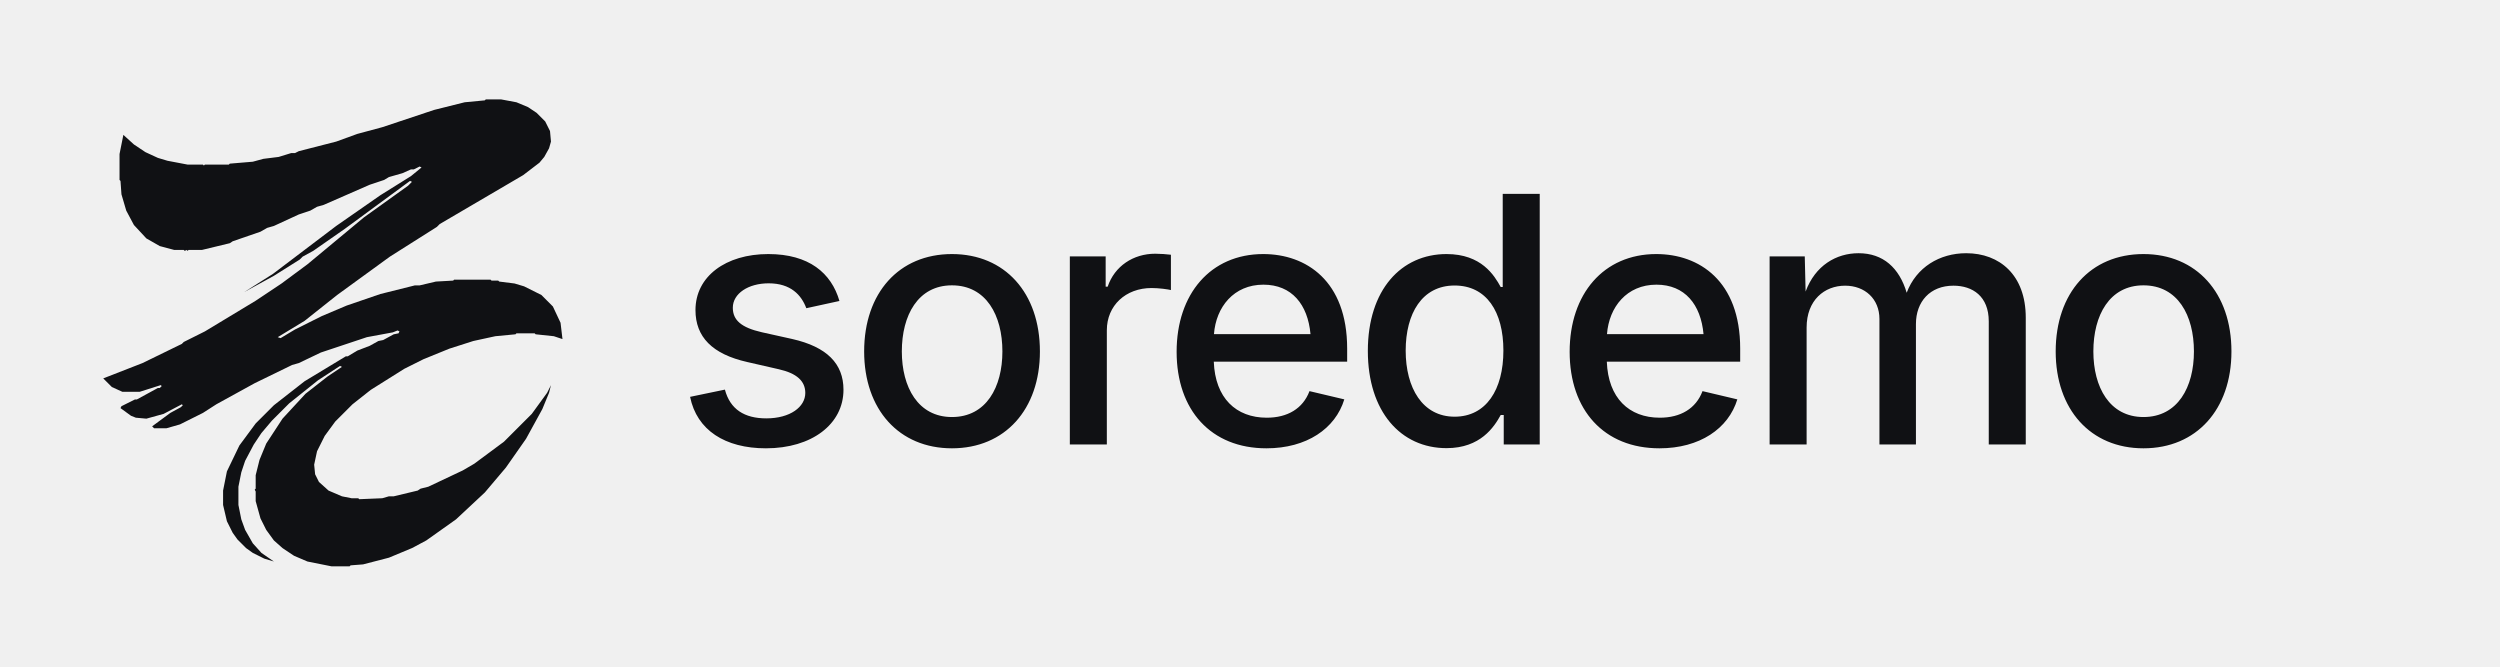
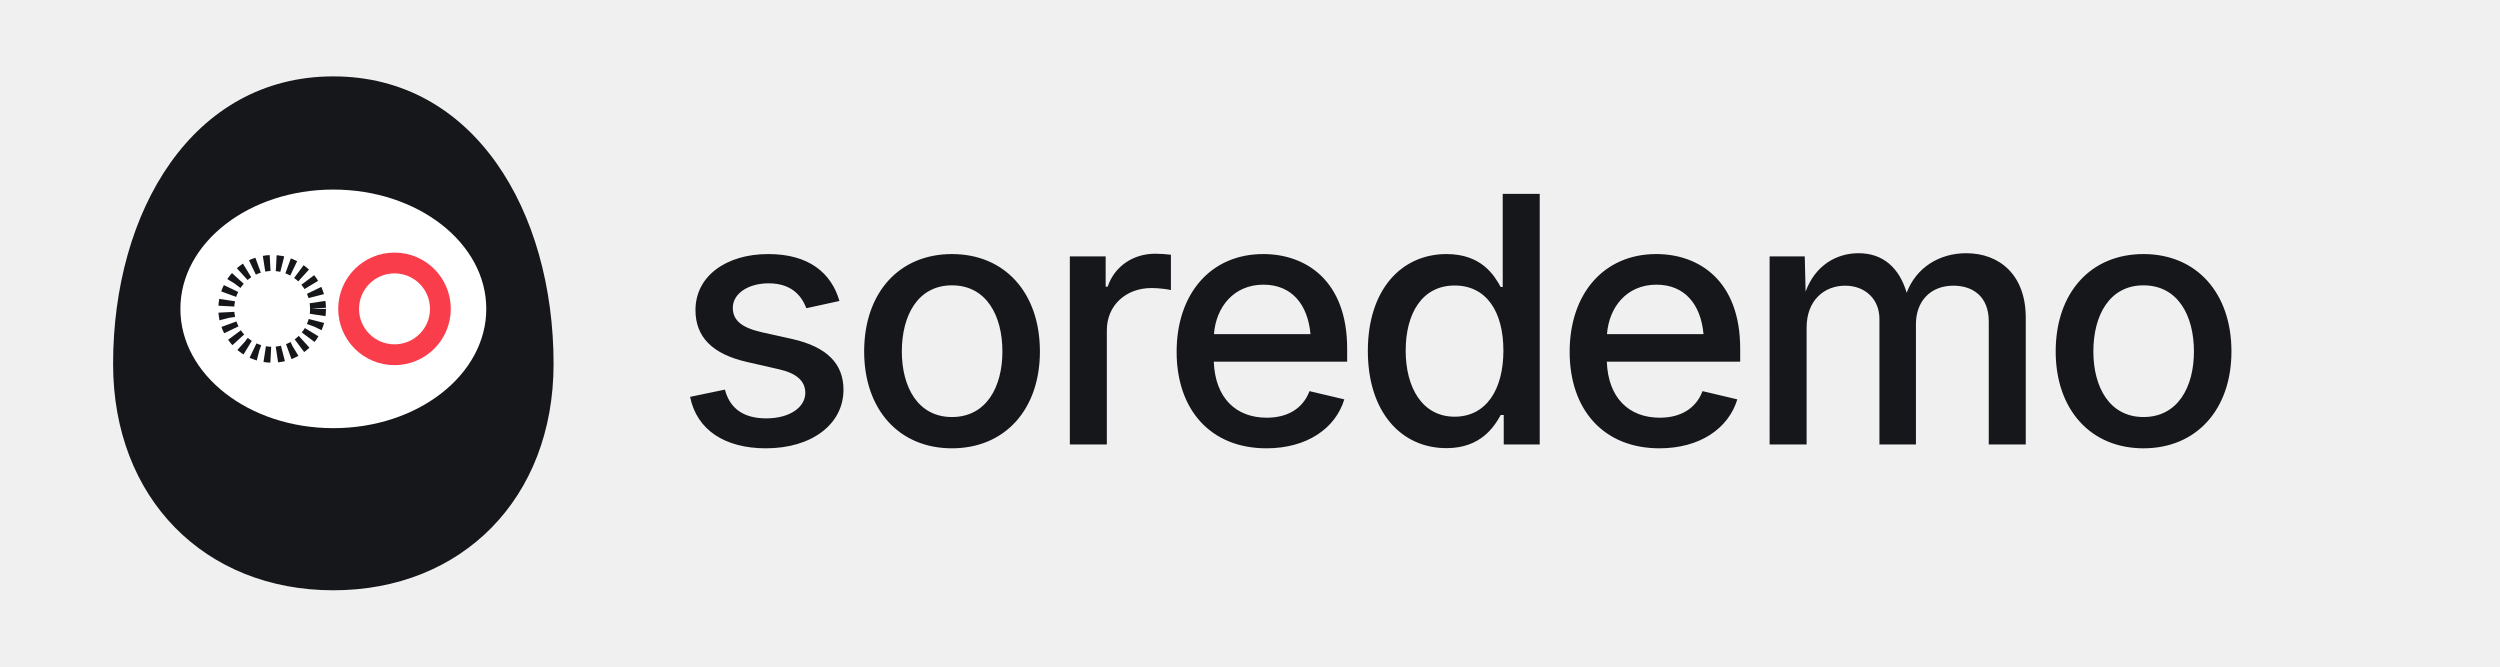
- <svg xmlns="http://www.w3.org/2000/svg" width="1800" height="480" viewBox="0 0 1800 480" version="1.1" id="svg1">
-   <defs id="defs1" />
-   <g transform="translate(55 55) scale(.37)" id="g1">
-     <path d="M 878.73 59.70 L 856.34 50.37 L 826.49 44.78 L 796.64 44.78 L 794.78 46.64 L 755.60 50.37 L 695.90 65.30 L 595.15 98.88 L 546.64 111.94 L 505.60 126.87 L 432.84 145.52 L 425.37 149.25 L 417.91 149.25 L 393.66 156.72 L 363.81 160.45 L 343.28 166.04 L 298.51 169.78 L 296.64 171.64 L 250.00 171.64 L 248.13 173.51 L 246.27 171.64 L 216.42 171.64 L 177.24 164.18 L 158.58 158.58 L 134.33 147.39 L 111.94 132.46 L 91.42 113.81 L 83.96 151.12 L 83.96 201.49 L 85.82 203.36 L 87.69 229.48 L 97.01 261.19 L 111.94 289.18 L 136.19 315.30 L 162.31 330.22 L 190.30 337.69 L 208.96 337.69 L 210.82 339.55 L 214.55 337.69 L 216.42 339.55 L 218.28 337.69 L 244.40 337.69 L 298.51 324.63 L 304.10 320.90 L 358.21 302.24 L 371.27 294.78 L 384.33 291.04 L 432.84 268.66 L 455.22 261.19 L 468.28 253.73 L 481.34 250.00 L 570.90 210.82 L 598.88 201.49 L 608.21 195.90 L 634.33 188.43 L 651.12 180.97 L 656.72 180.97 L 667.91 175.37 L 671.64 177.24 L 651.12 194.03 L 591.42 231.34 L 505.60 291.04 L 382.46 384.33 L 326.49 419.78 L 384.33 388.06 L 434.70 356.34 L 440.30 350.75 L 460.82 339.55 L 522.39 296.64 L 649.25 203.36 L 652.99 205.22 L 645.52 212.69 L 559.70 274.25 L 449.63 365.67 L 399.25 402.99 L 348.88 436.57 L 250.00 496.27 L 208.96 516.79 L 205.22 520.52 L 128.73 557.84 L 52.24 587.69 L 69.03 604.48 L 89.55 613.81 L 123.13 613.81 L 164.18 600.75 L 166.04 602.61 L 162.31 606.34 L 158.58 606.34 L 117.54 628.73 L 113.81 628.73 L 87.69 641.79 L 85.82 645.52 L 106.34 660.45 L 115.67 664.18 L 136.19 666.04 L 169.78 656.72 L 205.22 638.06 L 207.09 639.93 L 203.36 643.66 L 182.84 654.85 L 147.39 680.97 L 151.12 684.70 L 175.37 684.70 L 201.49 677.24 L 246.27 654.85 L 272.39 638.06 L 347.01 597.01 L 419.78 561.57 L 432.84 557.84 L 475.75 537.31 L 565.30 507.46 L 615.67 498.13 L 625.00 494.40 L 628.73 496.27 L 626.87 500.00 L 617.54 501.87 L 597.01 513.06 L 587.69 514.93 L 570.90 524.25 L 546.64 533.58 L 527.99 544.78 L 524.25 544.78 L 444.03 593.28 L 384.33 639.93 L 348.88 675.37 L 317.16 718.28 L 292.91 768.66 L 285.45 805.97 L 285.45 833.96 L 292.91 865.67 L 304.10 888.06 L 313.43 901.12 L 330.22 917.91 L 343.28 927.24 L 365.67 938.43 L 384.33 944.03 L 360.07 927.24 L 343.28 908.58 L 328.36 882.46 L 320.90 861.94 L 315.30 833.96 L 315.30 798.51 L 320.90 770.52 L 328.36 748.13 L 345.15 716.42 L 360.07 694.03 L 380.60 669.78 L 414.18 636.19 L 470.15 591.42 L 513.06 563.43 L 516.79 565.30 L 488.81 583.96 L 445.90 617.54 L 401.12 666.04 L 369.40 714.55 L 356.34 746.27 L 348.88 776.12 L 348.88 802.24 L 347.01 804.10 L 348.88 807.84 L 348.88 826.49 L 358.21 860.07 L 369.40 882.46 L 384.33 902.99 L 401.12 917.91 L 423.51 932.84 L 449.63 944.03 L 496.27 953.36 L 531.72 953.36 L 533.58 951.49 L 557.84 949.63 L 608.21 936.57 L 652.99 917.91 L 680.97 902.99 L 738.81 861.94 L 794.78 809.70 L 835.82 761.19 L 875.00 705.22 L 906.72 647.39 L 919.78 615.67 L 923.51 600.75 L 916.04 615.67 L 886.19 656.72 L 832.09 710.82 L 774.25 753.73 L 751.87 766.79 L 684.70 798.51 L 669.78 802.24 L 664.18 805.97 L 617.54 817.16 L 608.21 817.16 L 595.15 820.90 L 550.37 822.76 L 548.51 820.90 L 535.45 820.90 L 516.79 817.16 L 490.67 805.97 L 472.01 789.18 L 464.55 774.25 L 462.69 755.60 L 468.28 729.48 L 483.21 699.63 L 503.73 671.64 L 537.31 638.06 L 572.76 610.07 L 638.06 569.03 L 675.37 550.37 L 725.75 529.85 L 772.39 514.93 L 815.30 505.60 L 854.48 501.87 L 856.34 500.00 L 891.79 500.00 L 893.66 501.87 L 929.10 505.60 L 945.90 511.19 L 942.16 479.48 L 927.24 447.76 L 904.85 425.37 L 871.27 408.58 L 852.61 402.99 L 822.76 399.25 L 820.90 397.39 L 807.84 397.39 L 805.97 395.52 L 735.07 395.52 L 733.21 397.39 L 699.63 399.25 L 667.91 406.72 L 658.58 406.72 L 591.42 423.51 L 526.12 445.90 L 477.61 466.42 L 425.37 492.54 L 397.39 509.33 L 391.79 507.46 L 444.03 475.75 L 507.46 425.37 L 610.07 350.75 L 701.49 292.91 L 707.09 287.31 L 869.40 192.16 L 901.12 167.91 L 910.45 156.72 L 919.78 139.93 L 923.51 126.87 L 921.64 106.34 L 912.31 87.69 L 895.52 70.90 Z" fill="#101114" id="path1" />
+ <svg xmlns="http://www.w3.org/2000/svg" width="1800" height="480" viewBox="0 0 1800 480">
+   <g transform="translate(240 240) scale(4.4048) translate(-50 -50)">
+     <path d="M50 8C73 8 86 30 86 55C86 77 71 92 50 92C29 92 14 77 14 55C14 30 27 8 50 8Z" fill="#16171b" />
+     <path d="M25 46a25 19.5 0 1 0 50 0a25 19.5 0 1 0 -50 0Z" fill="#ffffff" />
+     <circle cx="60" cy="46" r="7.5" fill="none" stroke="#fa3d4a" stroke-width="3.4" />
+     <circle cx="40" cy="46" r="7.5" fill="none" stroke="#16171b" stroke-width="2.6" pathLength="20" stroke-dasharray="1 1" />
  </g>
-   <path d="m 551.48,322.785 c 33.059,0 55.824,-17.438 55.824,-42.141 0,-18.77 -11.867,-30.879 -36.934,-36.57 l -21.797,-4.844 c -14.895,-3.391 -20.949,-8.719 -20.949,-17.68 0,-10.172 11.141,-17.559 25.793,-17.559 15.984,0 23.613,8.477 27.125,17.922 l 23.855,-5.207 c -5.812,-20.102 -21.918,-33.785 -51.223,-33.785 -30.637,0 -52.434,16.105 -52.434,40.324 0,19.375 12.109,31.727 37.297,37.418 l 22.766,5.207 c 12.836,2.906 19.012,8.477 19.012,17.074 0,10.051 -10.898,18.285 -28.094,18.285 -15.742,0 -26.035,-6.539 -29.789,-20.707 l -25.066,5.207 c 4.844,23.977 25.188,37.055 54.613,37.055 z m 133.922,0 c 38.145,0 63.332,-27.973 63.332,-69.75 0,-42.141 -25.188,-70.113 -63.332,-70.113 -38.145,0 -63.211,27.973 -63.211,70.113 0,41.777 25.066,69.75 63.211,69.75 z m 0,-22.523 c -24.461,0 -36.086,-21.555 -36.086,-47.227 0,-26.035 11.625,-47.59 36.086,-47.59 24.703,0 36.328,21.676 36.328,47.59 0,25.672 -11.625,47.227 -36.328,47.227 z M 770.281,320 h 26.641 v -82.223 c 0,-17.801 13.562,-30.395 32.211,-30.395 5.57,0 11.988,0.969 13.926,1.453 v -25.43 c -2.785,-0.363 -7.871,-0.727 -11.262,-0.727 -15.863,0 -29.305,8.961 -34.27,23.734 h -1.453 v -21.797 h -25.793 z m 141.551,2.785 c 28.941,0 49.648,-14.168 56.066,-35.238 l -25.066,-5.934 c -4.723,12.594 -15.863,19.133 -30.758,19.133 -22.16,0 -37.176,-14.168 -38.145,-40.324 h 96.027 v -9.445 c 0,-48.801 -29.547,-68.055 -60.426,-68.055 -37.902,0 -62.363,28.699 -62.363,70.355 0,42.02 24.703,69.508 64.664,69.508 z M 874.051,240.562 c 1.453,-19.496 14.289,-35.602 35.602,-35.602 20.465,0 31.969,14.289 33.906,35.602 z m 167.465,82.102 c 24.461,0 34.27,-15.258 38.992,-23.855 h 2.18 V 320 h 25.914 V 139.57 h -26.641 v 67.086 h -1.453 c -4.601,-8.355 -13.805,-23.734 -38.992,-23.734 -32.574,0 -56.672,25.672 -56.672,69.75 0,43.715 23.734,69.992 56.672,69.992 z m 5.812,-22.645 c -23.129,0 -35.238,-20.707 -35.238,-47.59 0,-26.641 11.746,-46.863 35.238,-46.863 22.887,0 35.117,18.77 35.117,46.863 0,28.215 -12.473,47.59 -35.117,47.59 z m 147.484,22.766 c 28.941,0 49.648,-14.168 56.066,-35.238 l -25.066,-5.934 c -4.723,12.594 -15.863,19.133 -30.758,19.133 -22.16,0 -37.176,-14.168 -38.145,-40.324 h 96.027 v -9.445 c 0,-48.801 -29.547,-68.055 -60.426,-68.055 -37.902,0 -62.363,28.699 -62.363,70.355 0,42.02 24.703,69.508 64.664,69.508 z m -37.781,-82.223 c 1.453,-19.496 14.289,-35.602 35.602,-35.602 20.465,0 31.969,14.289 33.906,35.602 z M 1274.121,320 h 26.641 v -84.16 c 0,-19.738 12.836,-30.152 27.73,-30.152 14.289,0 24.703,9.566 24.703,23.977 V 320 h 26.277 v -86.703 c 0,-16.105 10.172,-27.609 27.004,-27.609 13.805,0 25.43,7.629 25.43,25.672 V 320 h 26.641 v -91.305 c 0,-30.758 -18.891,-46.379 -42.867,-46.379 -19.254,0 -35.965,10.172 -42.867,28.457 -5.328,-17.922 -16.953,-28.457 -34.633,-28.457 -16.105,0 -31.242,8.84 -38.145,27.609 l -0.606,-25.309 h -25.309 z m 269.184,2.785 c 38.145,0 63.332,-27.973 63.332,-69.75 0,-42.141 -25.188,-70.113 -63.332,-70.113 -38.145,0 -63.211,27.973 -63.211,70.113 0,41.777 25.066,69.75 63.211,69.75 z m 0,-22.523 c -24.461,0 -36.086,-21.555 -36.086,-47.227 0,-26.035 11.625,-47.59 36.086,-47.59 24.703,0 36.328,21.676 36.328,47.59 0,25.672 -11.625,47.227 -36.328,47.227 z" id="text1" style="font-weight:500;font-size:248px;font-family:Inter;letter-spacing:-8;fill:#101114" aria-label="soredemo" />
+   <path d="m 551.48,322.785 c 33.059,0 55.824,-17.438 55.824,-42.141 0,-18.77 -11.867,-30.879 -36.934,-36.57 l -21.797,-4.844 c -14.895,-3.391 -20.949,-8.719 -20.949,-17.68 0,-10.172 11.141,-17.559 25.793,-17.559 15.984,0 23.613,8.477 27.125,17.922 l 23.855,-5.207 c -5.812,-20.102 -21.918,-33.785 -51.223,-33.785 -30.637,0 -52.434,16.105 -52.434,40.324 0,19.375 12.109,31.727 37.297,37.418 l 22.766,5.207 c 12.836,2.906 19.012,8.477 19.012,17.074 0,10.051 -10.898,18.285 -28.094,18.285 -15.742,0 -26.035,-6.539 -29.789,-20.707 l -25.066,5.207 c 4.844,23.977 25.188,37.055 54.613,37.055 z m 133.922,0 c 38.145,0 63.332,-27.973 63.332,-69.75 0,-42.141 -25.188,-70.113 -63.332,-70.113 -38.145,0 -63.211,27.973 -63.211,70.113 0,41.777 25.066,69.75 63.211,69.75 z m 0,-22.523 c -24.461,0 -36.086,-21.555 -36.086,-47.227 0,-26.035 11.625,-47.59 36.086,-47.59 24.703,0 36.328,21.676 36.328,47.59 0,25.672 -11.625,47.227 -36.328,47.227 z M 770.281,320 h 26.641 v -82.223 c 0,-17.801 13.562,-30.395 32.211,-30.395 5.57,0 11.988,0.969 13.926,1.453 v -25.43 c -2.785,-0.363 -7.871,-0.727 -11.262,-0.727 -15.863,0 -29.305,8.961 -34.27,23.734 h -1.453 v -21.797 h -25.793 z m 141.551,2.785 c 28.941,0 49.648,-14.168 56.066,-35.238 l -25.066,-5.934 c -4.723,12.594 -15.863,19.133 -30.758,19.133 -22.16,0 -37.176,-14.168 -38.145,-40.324 h 96.027 v -9.445 c 0,-48.801 -29.547,-68.055 -60.426,-68.055 -37.902,0 -62.363,28.699 -62.363,70.355 0,42.02 24.703,69.508 64.664,69.508 z M 874.051,240.562 c 1.453,-19.496 14.289,-35.602 35.602,-35.602 20.465,0 31.969,14.289 33.906,35.602 z m 167.465,82.102 c 24.461,0 34.27,-15.258 38.992,-23.855 h 2.18 V 320 h 25.914 V 139.57 h -26.641 v 67.086 h -1.453 c -4.601,-8.355 -13.805,-23.734 -38.992,-23.734 -32.574,0 -56.672,25.672 -56.672,69.75 0,43.715 23.734,69.992 56.672,69.992 z m 5.812,-22.645 c -23.129,0 -35.238,-20.707 -35.238,-47.59 0,-26.641 11.746,-46.863 35.238,-46.863 22.887,0 35.117,18.77 35.117,46.863 0,28.215 -12.473,47.59 -35.117,47.59 z m 147.484,22.766 c 28.941,0 49.648,-14.168 56.066,-35.238 l -25.066,-5.934 c -4.723,12.594 -15.863,19.133 -30.758,19.133 -22.16,0 -37.176,-14.168 -38.145,-40.324 h 96.027 v -9.445 c 0,-48.801 -29.547,-68.055 -60.426,-68.055 -37.902,0 -62.363,28.699 -62.363,70.355 0,42.02 24.703,69.508 64.664,69.508 z m -37.781,-82.223 c 1.453,-19.496 14.289,-35.602 35.602,-35.602 20.465,0 31.969,14.289 33.906,35.602 z M 1274.121,320 h 26.641 v -84.16 c 0,-19.738 12.836,-30.152 27.73,-30.152 14.289,0 24.703,9.566 24.703,23.977 V 320 h 26.277 v -86.703 c 0,-16.105 10.172,-27.609 27.004,-27.609 13.805,0 25.43,7.629 25.43,25.672 V 320 h 26.641 v -91.305 c 0,-30.758 -18.891,-46.379 -42.867,-46.379 -19.254,0 -35.965,10.172 -42.867,28.457 -5.328,-17.922 -16.953,-28.457 -34.633,-28.457 -16.105,0 -31.242,8.84 -38.145,27.609 l -0.606,-25.309 h -25.309 z m 269.184,2.785 c 38.145,0 63.332,-27.973 63.332,-69.75 0,-42.141 -25.188,-70.113 -63.332,-70.113 -38.145,0 -63.211,27.973 -63.211,70.113 0,41.777 25.066,69.75 63.211,69.75 z m 0,-22.523 c -24.461,0 -36.086,-21.555 -36.086,-47.227 0,-26.035 11.625,-47.59 36.086,-47.59 24.703,0 36.328,21.676 36.328,47.59 0,25.672 -11.625,47.227 -36.328,47.227 z" fill="#16171b" />
</svg>
